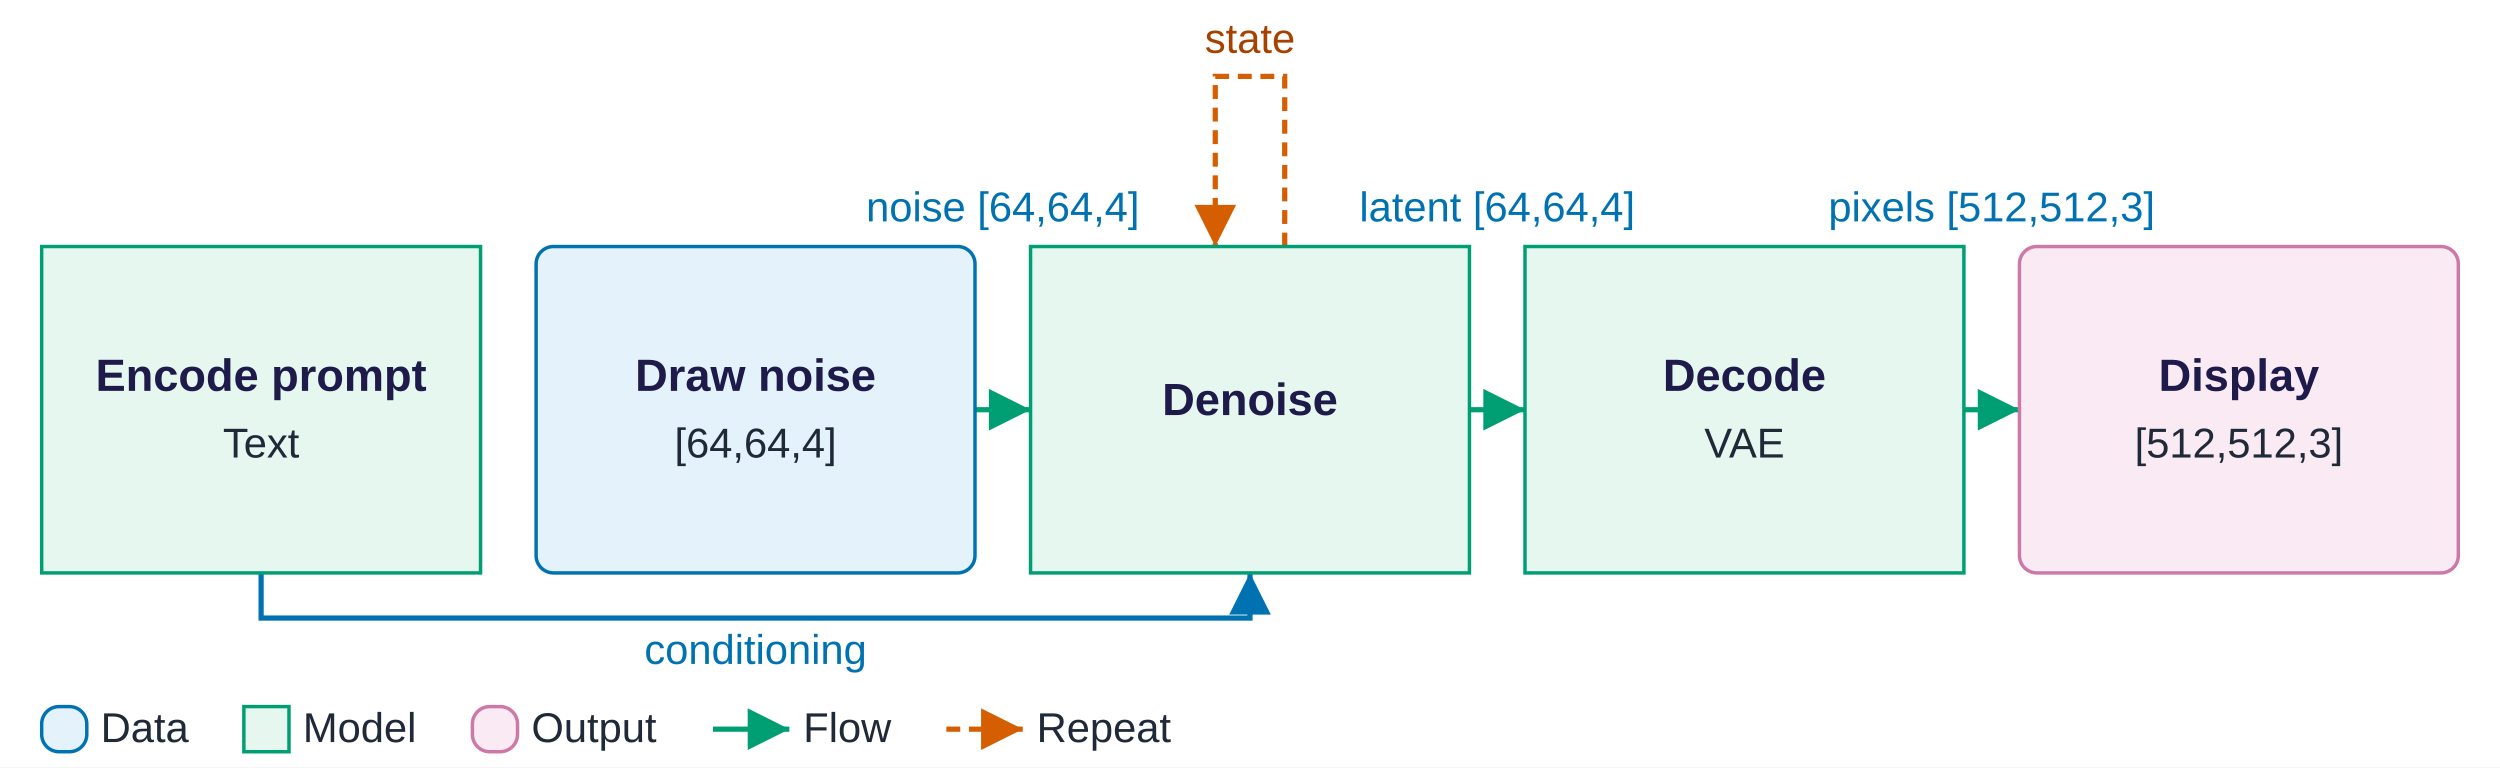
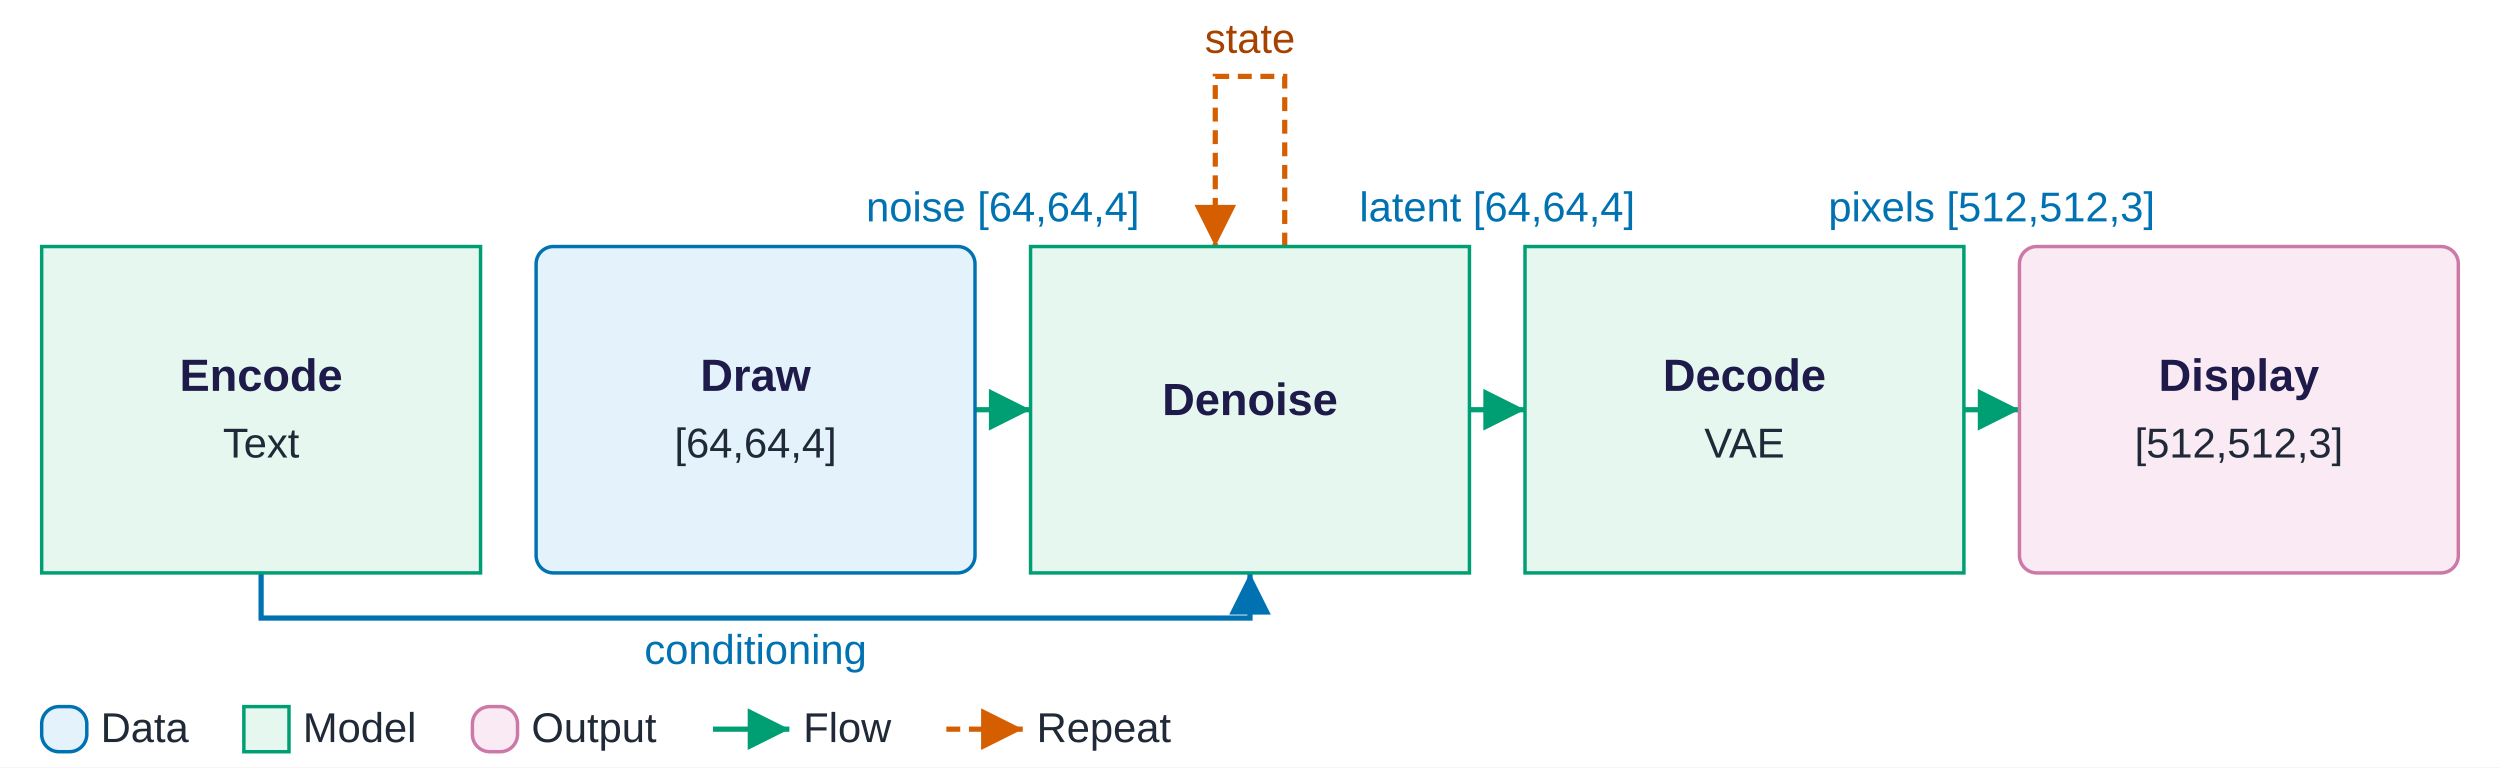
<svg xmlns="http://www.w3.org/2000/svg" width="1440" height="442" role="img">
  <rect width="100%" height="100%" fill="white" />
  <defs>
    <marker id="arrow009E73" markerWidth="8" markerHeight="8" refX="8" refY="4" orient="auto">
      <path d="M0,0 L8,4 L0,8" fill="#009E73" />
    </marker>
    <marker id="arrow0072B2" markerWidth="8" markerHeight="8" refX="8" refY="4" orient="auto">
      <path d="M0,0 L8,4 L0,8" fill="#0072B2" />
    </marker>
    <marker id="arrowD55E00" markerWidth="8" markerHeight="8" refX="8" refY="4" orient="auto">
      <path d="M0,0 L8,4 L0,8" fill="#D55E00" />
    </marker>
  </defs>
  <polyline points="561.6,236 593.6,236" fill="none" stroke="#009E73" stroke-width="3" marker-end="url(#arrow009E73)" />
  <text font-family="Arial,sans-serif" font-size="24" fill="#0072B2" font-weight="400" text-anchor="middle">
    <tspan x="577.6" y="127.52">noise [64,64,4]</tspan>
  </text>
  <polyline points="846.4,236 878.4,236" fill="none" stroke="#009E73" stroke-width="3" marker-end="url(#arrow009E73)" />
  <text font-family="Arial,sans-serif" font-size="24" fill="#0072B2" font-weight="400" text-anchor="middle">
    <tspan x="862.4" y="127.52">latent [64,64,4]</tspan>
  </text>
  <polyline points="1131.2,236 1163.2,236" fill="none" stroke="#009E73" stroke-width="3" marker-end="url(#arrow009E73)" />
  <text font-family="Arial,sans-serif" font-size="24" fill="#0072B2" font-weight="400" text-anchor="middle">
    <tspan x="1147.2" y="127.52">pixels [512,512,3]</tspan>
  </text>
  <polyline points="150.4,330 150.4,356 720,356 720,330" fill="none" stroke="#0072B2" stroke-width="3" marker-end="url(#arrow0072B2)" />
  <text font-family="Arial,sans-serif" font-size="24" fill="#0072B2" font-weight="400" text-anchor="middle">
    <tspan x="435.2" y="382.44">conditioning</tspan>
  </text>
  <polyline points="740,142 740,44 700,44 700,142" fill="none" stroke="#D55E00" stroke-width="3" stroke-dasharray="8 5" marker-end="url(#arrowD55E00)" />
  <text font-family="Arial,sans-serif" font-size="24" fill="#A64200" font-weight="400" text-anchor="middle">
    <tspan x="720" y="30.44">state</tspan>
  </text>
  <rect x="24" y="142" width="252.8" height="188" rx="0" fill="#E5F7EF" stroke="#009E73" stroke-width="2" />
  <text font-family="Arial,sans-serif" font-size="26" fill="#1E1B4B" font-weight="700" text-anchor="middle">
-     <tspan x="150.4" y="225.14">Encode prompt</tspan>
+     <tspan x="150.4" y="225.14">Encode</tspan>
  </text>
  <text font-family="Arial,sans-serif" font-size="24" fill="#1F2937" font-weight="400" text-anchor="middle">
    <tspan x="150.4" y="263.52">Text</tspan>
  </text>
  <rect x="308.8" y="142" width="252.8" height="188" rx="10" fill="#E4F2FB" stroke="#0072B2" stroke-width="2" />
  <text font-family="Arial,sans-serif" font-size="26" fill="#1E1B4B" font-weight="700" text-anchor="middle">
-     <tspan x="435.2" y="225.14">Draw noise</tspan>
+     <tspan x="435.2" y="225.14">Draw</tspan>
  </text>
  <text font-family="Arial,sans-serif" font-size="24" fill="#1F2937" font-weight="400" text-anchor="middle">
    <tspan x="435.2" y="263.52">[64,64,4]</tspan>
  </text>
  <rect x="593.6" y="142" width="252.8" height="188" rx="0" fill="#E5F7EF" stroke="#009E73" stroke-width="2" />
  <text font-family="Arial,sans-serif" font-size="26" fill="#1E1B4B" font-weight="700" text-anchor="middle">
    <tspan x="720" y="239.06">Denoise</tspan>
  </text>
  <text font-family="Arial,sans-serif" font-size="24" fill="#1F2937" font-weight="400" text-anchor="middle">
    <tspan x="720" y="263.52" />
  </text>
  <rect x="878.4" y="142" width="252.8" height="188" rx="0" fill="#E5F7EF" stroke="#009E73" stroke-width="2" />
  <text font-family="Arial,sans-serif" font-size="26" fill="#1E1B4B" font-weight="700" text-anchor="middle">
    <tspan x="1004.8" y="225.14">Decode</tspan>
  </text>
  <text font-family="Arial,sans-serif" font-size="24" fill="#1F2937" font-weight="400" text-anchor="middle">
    <tspan x="1004.8" y="263.52">VAE</tspan>
  </text>
  <rect x="1163.2" y="142" width="252.8" height="188" rx="10" fill="#F9EAF4" stroke="#CC79A7" stroke-width="2" />
  <text font-family="Arial,sans-serif" font-size="26" fill="#1E1B4B" font-weight="700" text-anchor="middle">
    <tspan x="1289.6" y="225.14">Display</tspan>
  </text>
  <text font-family="Arial,sans-serif" font-size="24" fill="#1F2937" font-weight="400" text-anchor="middle">
    <tspan x="1289.6" y="263.52">[512,512,3]</tspan>
  </text>
  <rect x="24" y="407" width="26" height="26" rx="10" fill="#E4F2FB" stroke="#0072B2" stroke-width="2" />
  <text font-family="Arial,sans-serif" font-size="24" fill="#1F2937" font-weight="400" text-anchor="start">
    <tspan x="58" y="427.44">Data</tspan>
  </text>
  <rect x="140.462" y="407" width="26" height="26" rx="0" fill="#E5F7EF" stroke="#009E73" stroke-width="2" />
  <text font-family="Arial,sans-serif" font-size="24" fill="#1F2937" font-weight="400" text-anchor="start">
    <tspan x="174.462" y="427.44">Model</tspan>
  </text>
  <rect x="272.101" y="407" width="26" height="26" rx="10" fill="#F9EAF4" stroke="#CC79A7" stroke-width="2" />
  <text font-family="Arial,sans-serif" font-size="24" fill="#1F2937" font-weight="400" text-anchor="start">
    <tspan x="306.101" y="427.44">Output</tspan>
  </text>
  <polyline points="410.671,420 454.671,420" fill="none" stroke="#009E73" stroke-width="3" marker-end="url(#arrow009E73)" />
  <text font-family="Arial,sans-serif" font-size="24" fill="#1F2937" font-weight="400" text-anchor="start">
    <tspan x="462.671" y="427.44">Flow</tspan>
  </text>
  <polyline points="545.108,420 589.108,420" fill="none" stroke="#D55E00" stroke-width="3" stroke-dasharray="8 5" marker-end="url(#arrowD55E00)" />
  <text font-family="Arial,sans-serif" font-size="24" fill="#1F2937" font-weight="400" text-anchor="start">
    <tspan x="597.108" y="427.44">Repeat</tspan>
  </text>
</svg>
